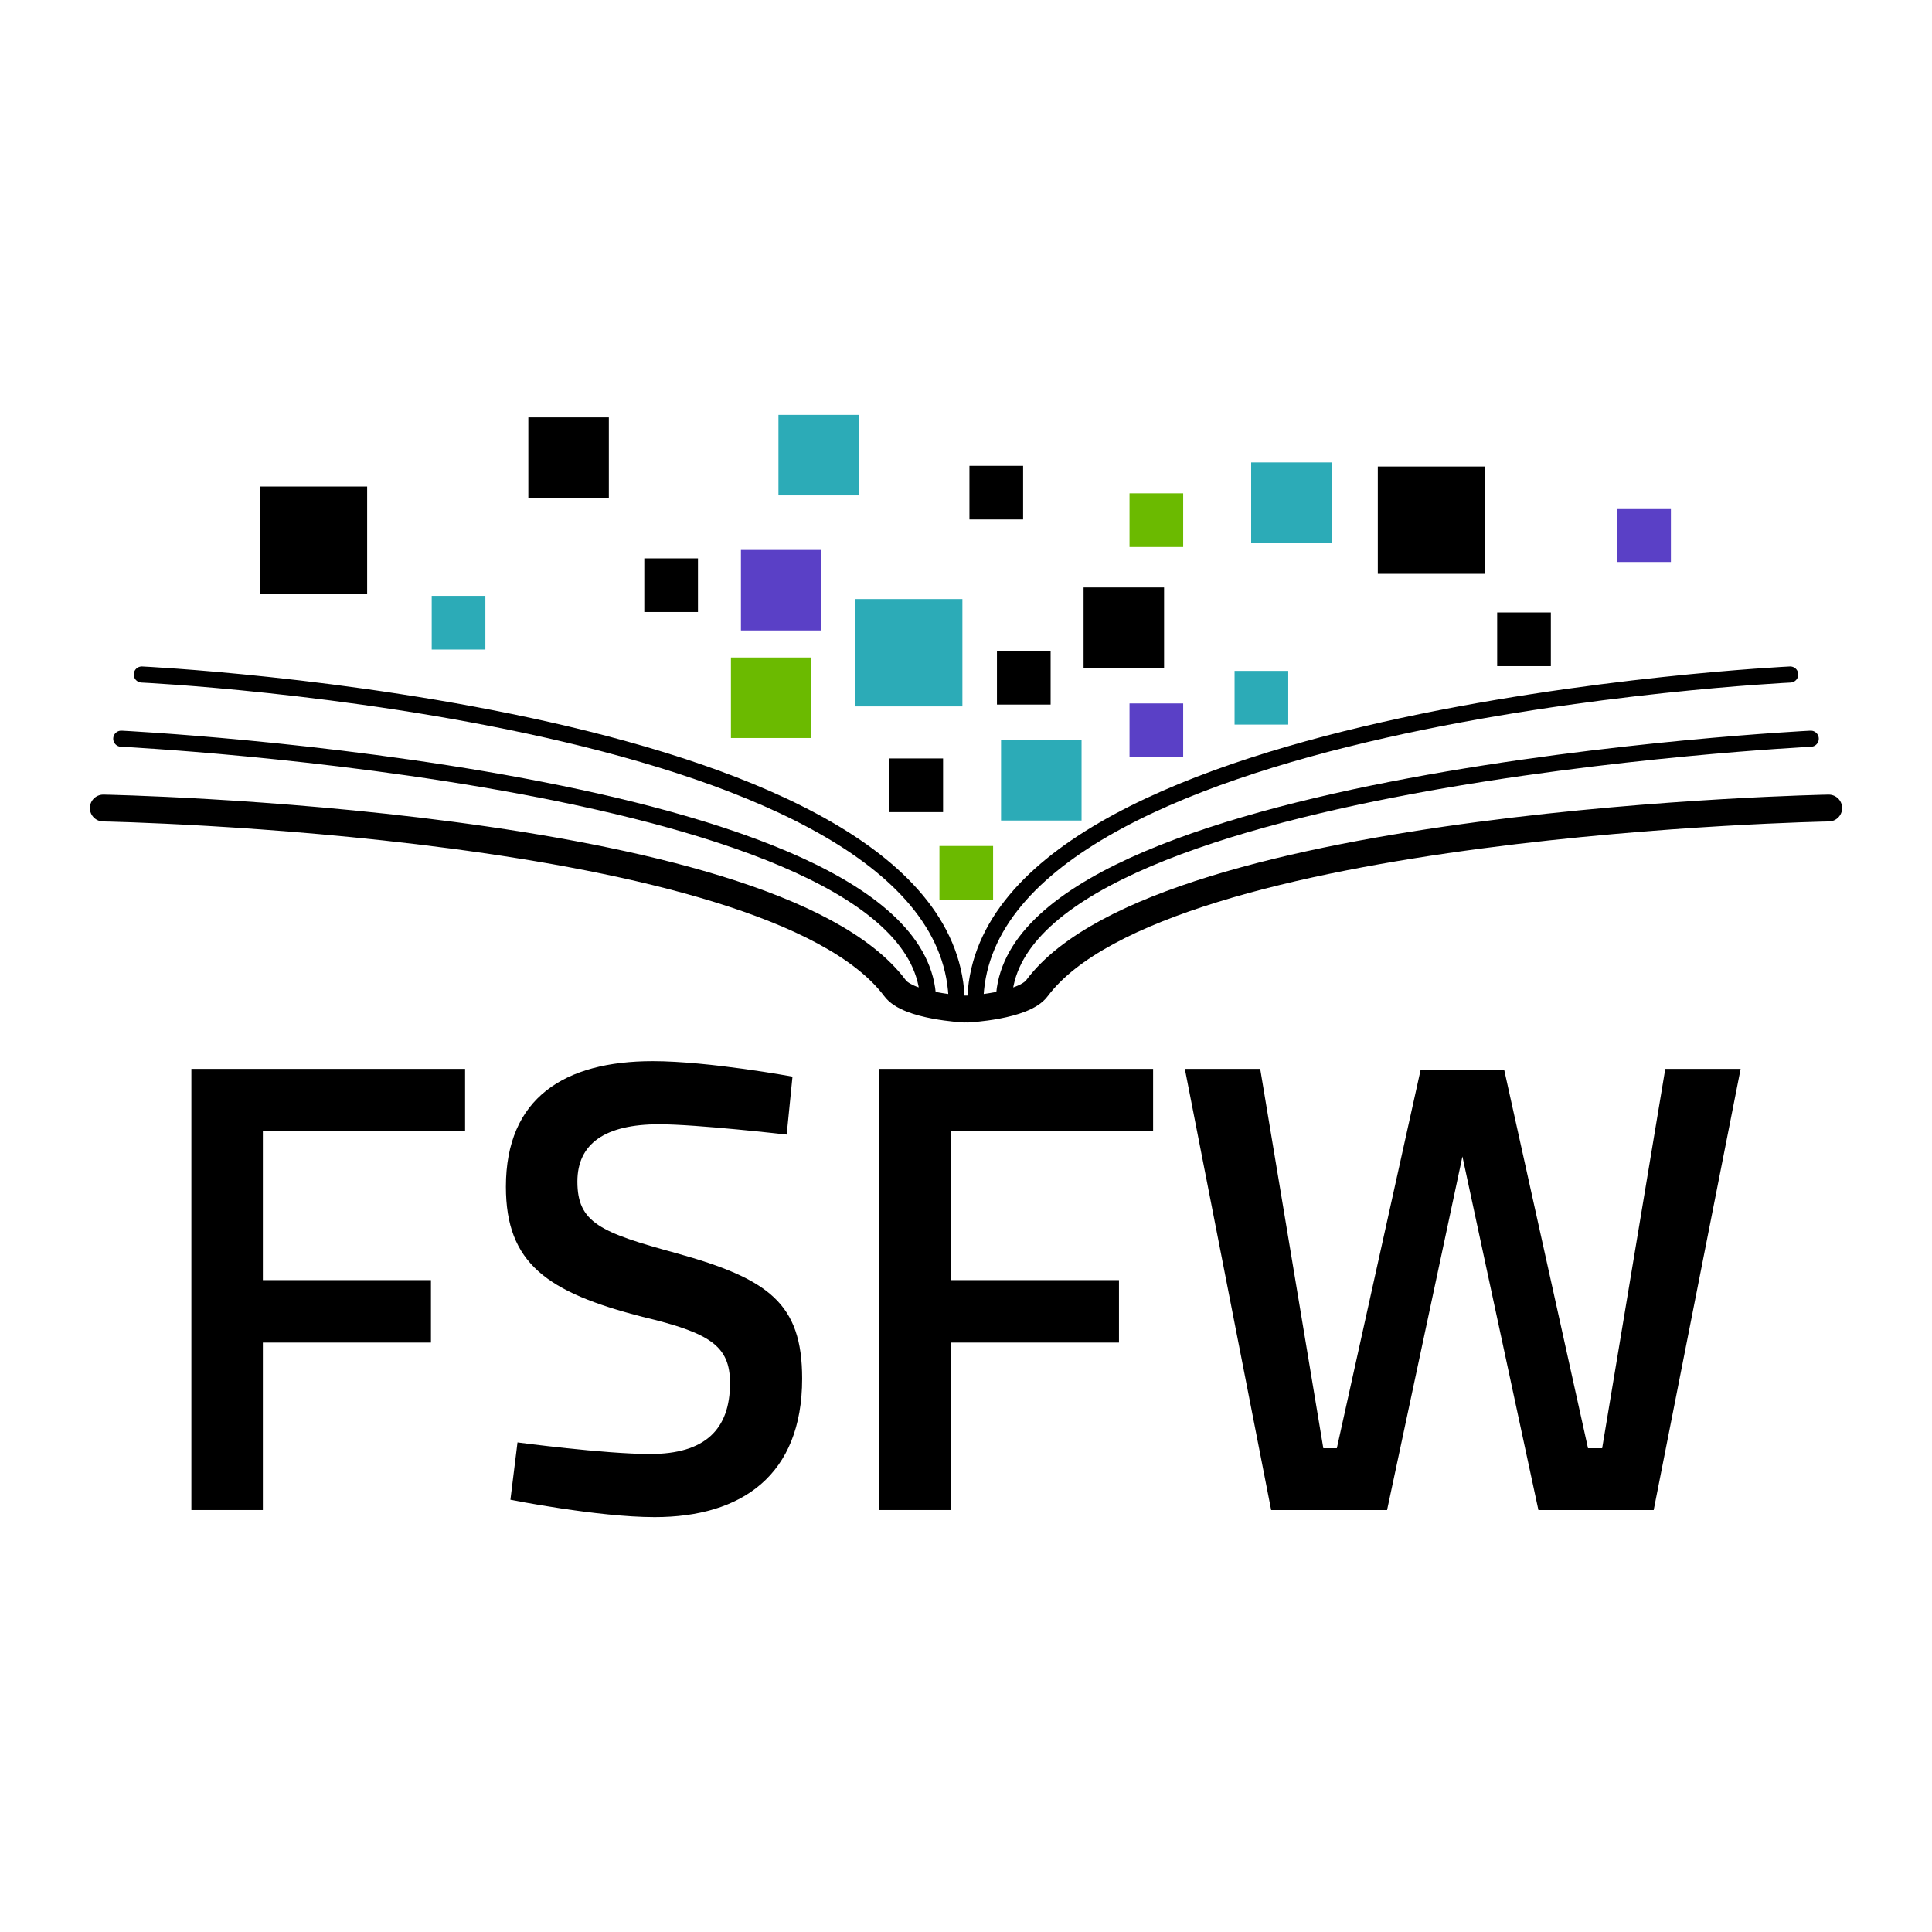
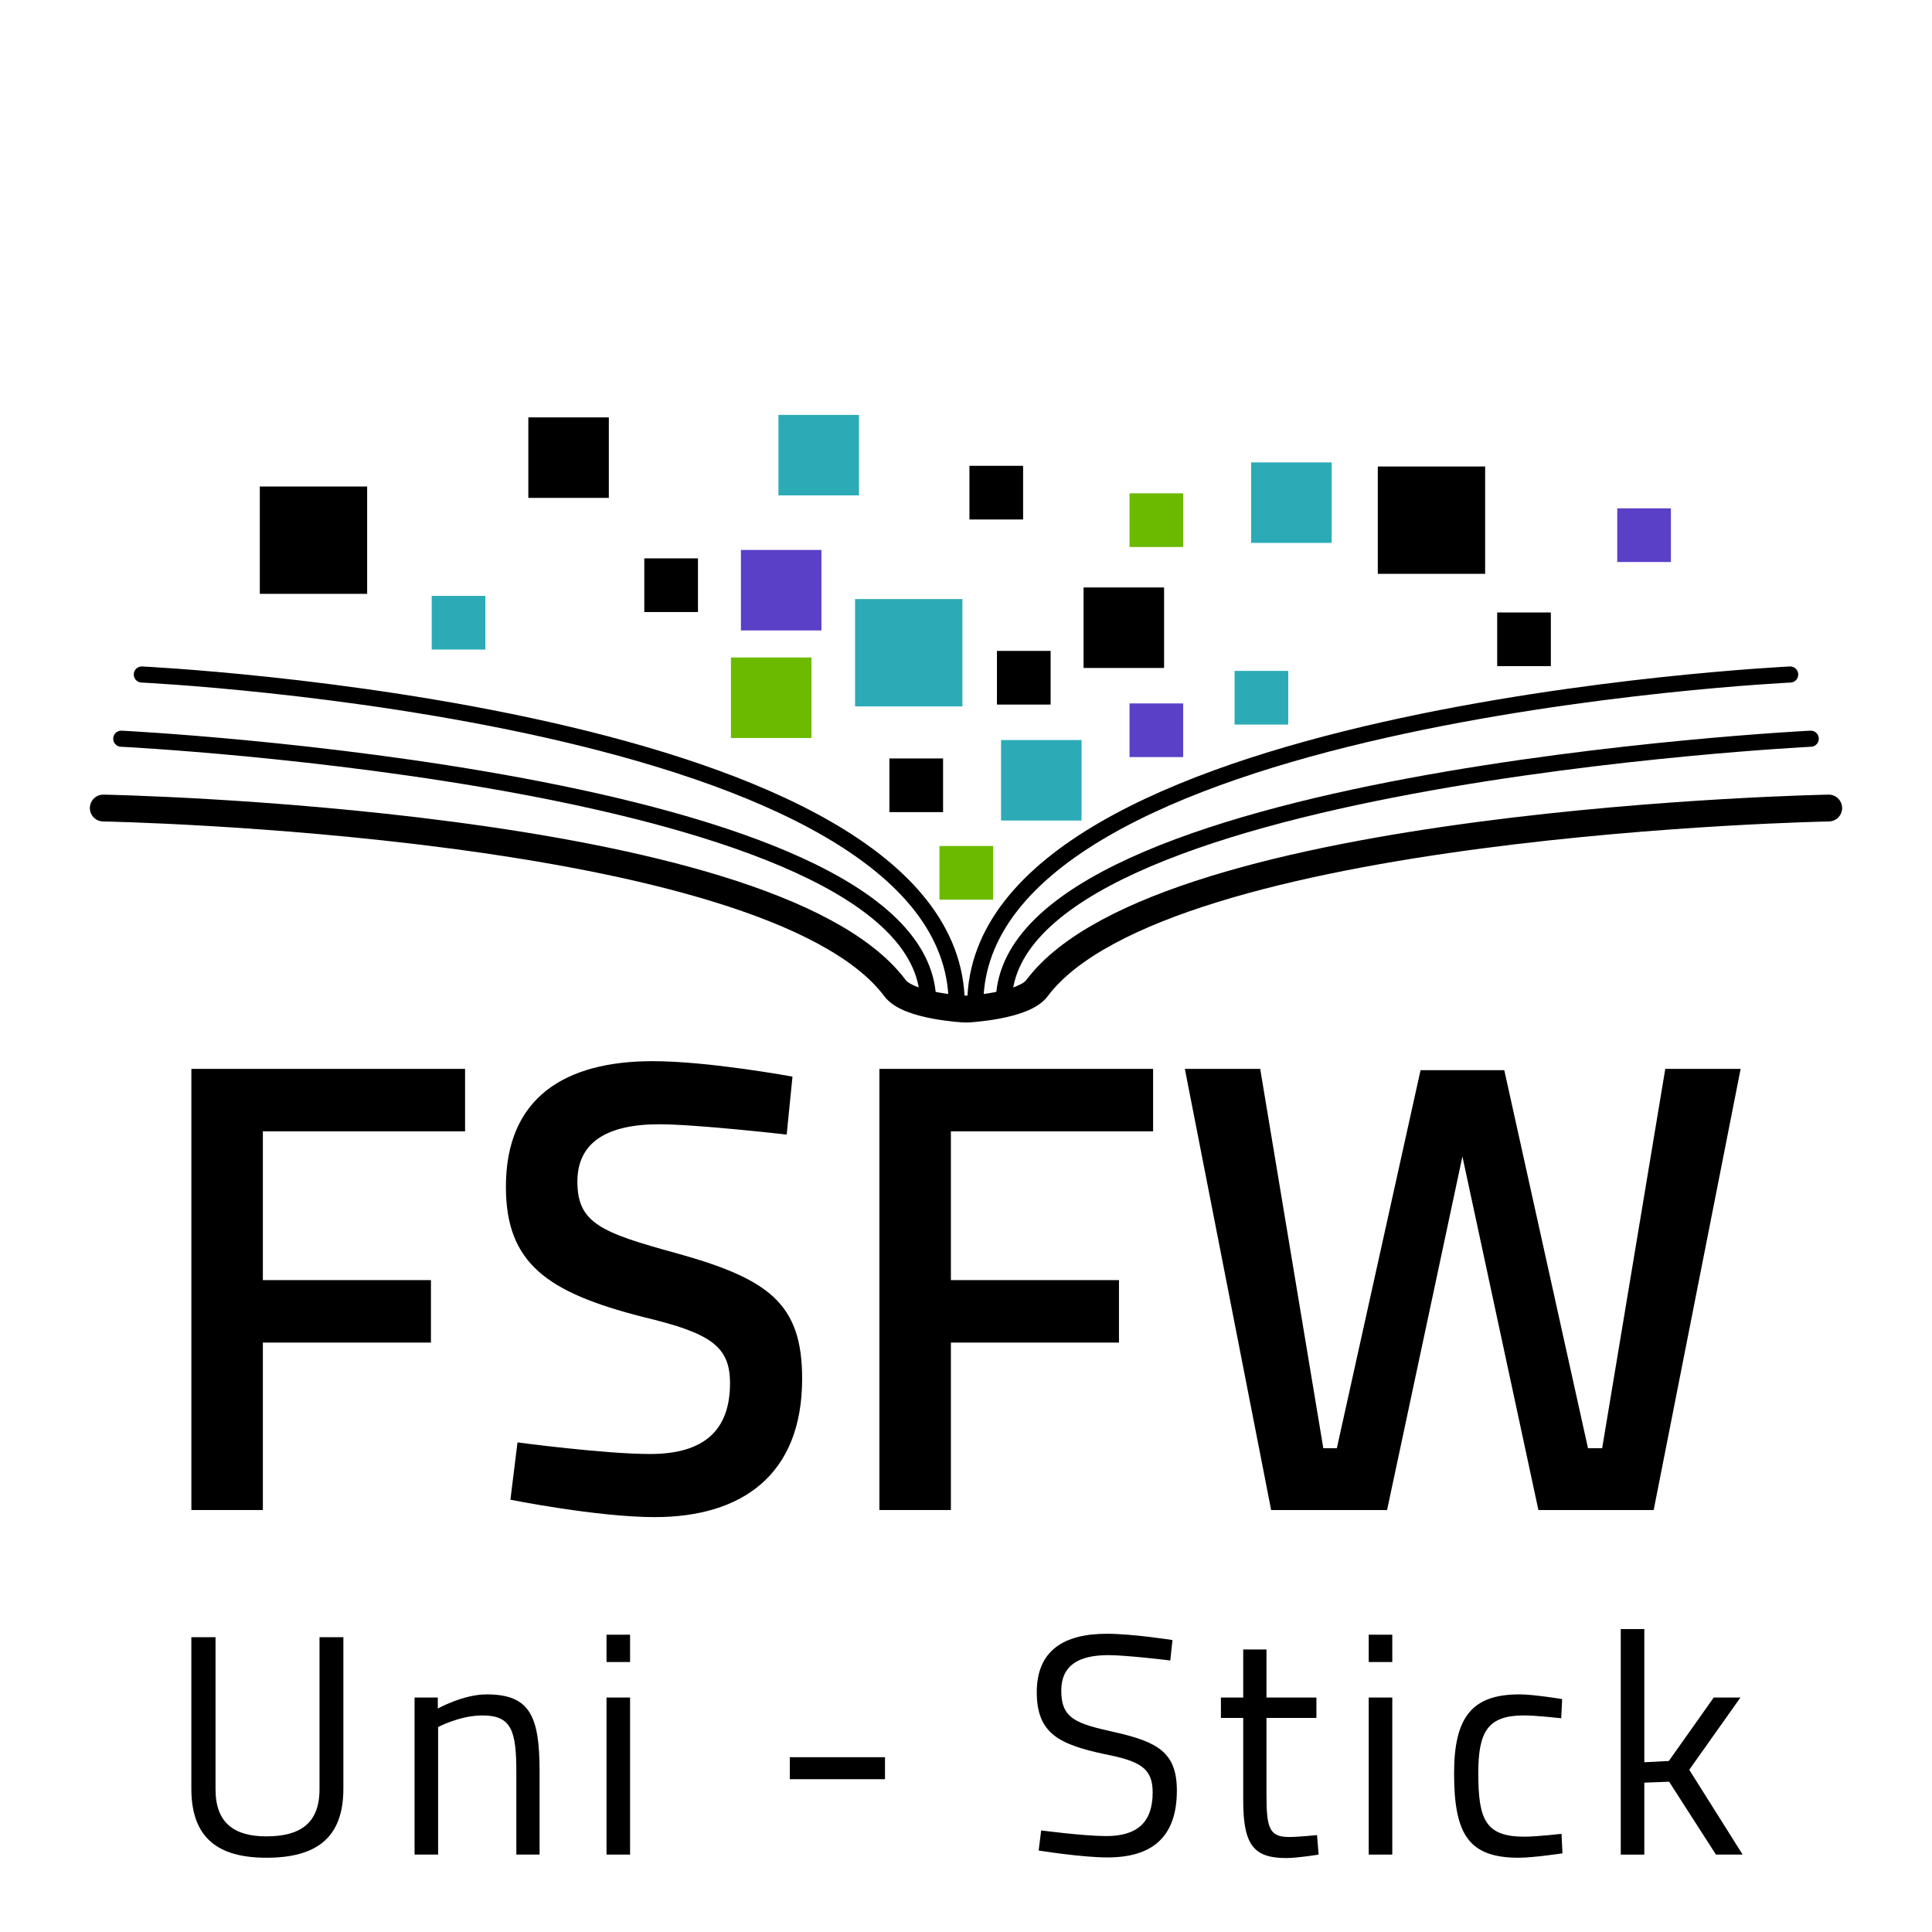
<svg xmlns="http://www.w3.org/2000/svg" xmlns:xlink="http://www.w3.org/1999/xlink" width="50.8mm" height="50.8mm" viewBox="0 0 180 180" id="svg2" version="1.1">
  <defs id="defs4" />
  <g transform="translate(-238.0769,-827.2141)" id="g4388">
    <g transform="translate(-32.61918,261.8653)" id="g5426-6-7">
      <g transform="translate(65.96279,46.88701)" id="g5892-2-6-5">
        <path id="path5894-4-0-6" d="m 214.356,593.745 c 0,0 62.022,1.151 73.749,16.76 1.232,1.706 6.491,1.97 6.491,1.97" style="fill:none;fill-rule:evenodd;stroke:#000000;stroke-width:2.5;stroke-linecap:round;stroke-linejoin:miter;stroke-miterlimit:4;stroke-dasharray:none;stroke-opacity:1" />
        <path style="fill:none;fill-rule:evenodd;stroke:#000000;stroke-width:1.5;stroke-linecap:round;stroke-linejoin:miter;stroke-miterlimit:4;stroke-dasharray:none;stroke-opacity:1" d="m 291.203,611.548 c -0.718,-20.574 -75.172,-24.262 -75.172,-24.262" id="path5896-36-6-6" />
        <path id="path5898-2-4-1" d="m 293.869,611.927 c -0.239,-27.034 -75.924,-30.622 -75.924,-30.622" style="fill:none;fill-rule:evenodd;stroke:#000000;stroke-width:1.5;stroke-linecap:round;stroke-linejoin:miter;stroke-miterlimit:4;stroke-dasharray:none;stroke-opacity:1" />
      </g>
      <use x="0" y="0" xlink:href="#g5892-2-6-5" id="use5992-1-4-0" transform="matrix(-1,0,0,1,721.3922,2.8560018e-7)" width="100%" height="100%" />
      <rect y="644.168" x="358.221" height="5" width="5" id="rect5118-6-5-0-8-4" style="opacity:1;fill:#6bba00;fill-opacity:1;stroke:none;stroke-width:4;stroke-linecap:round;stroke-linejoin:miter;stroke-miterlimit:4;stroke-dasharray:none;stroke-opacity:1" />
      <rect y="634.296" x="363.962" height="7.5" width="7.5" id="rect5118-6-0-6-9" style="opacity:1;fill:#2cabb7;fill-opacity:1;stroke:none;stroke-width:4;stroke-linecap:round;stroke-linejoin:miter;stroke-miterlimit:4;stroke-dasharray:none;stroke-opacity:1" />
      <rect y="636.012" x="353.56" height="5" width="5" id="rect5118-6-5-6-5-7" style="opacity:1;fill:#000000;fill-opacity:1;stroke:none;stroke-width:4;stroke-linecap:round;stroke-linejoin:miter;stroke-miterlimit:4;stroke-dasharray:none;stroke-opacity:1" />
      <rect y="626.606" x="338.795" height="7.5" width="7.5" id="rect5118-6-1-2-6" style="opacity:1;fill:#6bba00;fill-opacity:1;stroke:none;stroke-width:4;stroke-linecap:round;stroke-linejoin:miter;stroke-miterlimit:4;stroke-dasharray:none;stroke-opacity:1" />
      <rect y="621.162" x="350.361" height="10" width="10" id="rect5118-0-4-4" style="opacity:1;fill:#2cabb7;fill-opacity:1;stroke:none;stroke-width:4;stroke-linecap:round;stroke-linejoin:miter;stroke-miterlimit:4;stroke-dasharray:none;stroke-opacity:1" />
      <rect y="625.992" x="363.58" height="5" width="5" id="rect5118-6-5-8-3-1" style="opacity:1;fill:#000000;fill-opacity:1;stroke:none;stroke-width:4;stroke-linecap:round;stroke-linejoin:miter;stroke-miterlimit:4;stroke-dasharray:none;stroke-opacity:1" />
      <rect y="630.885" x="375.931" height="5" width="5" id="rect5118-6-5-4-1-8" style="opacity:1;fill:#5a40c6;fill-opacity:1;stroke:none;stroke-width:4;stroke-linecap:round;stroke-linejoin:miter;stroke-miterlimit:4;stroke-dasharray:none;stroke-opacity:1" />
      <rect y="620.081" x="371.651" height="7.5" width="7.5" id="rect5118-6-9-8-4" style="opacity:1;fill:#000000;fill-opacity:1;stroke:none;stroke-width:4;stroke-linecap:round;stroke-linejoin:miter;stroke-miterlimit:4;stroke-dasharray:none;stroke-opacity:1" />
      <rect y="627.856" x="385.718" height="5" width="5" id="rect5118-6-5-2-1-2" style="opacity:1;fill:#2cabb7;fill-opacity:1;stroke:none;stroke-width:4;stroke-linecap:round;stroke-linejoin:miter;stroke-miterlimit:4;stroke-dasharray:none;stroke-opacity:1" />
      <rect y="610.676" x="294.902" height="10" width="10" id="rect5118-04-7-7" style="opacity:1;fill:#000000;fill-opacity:1;stroke:none;stroke-width:4;stroke-linecap:round;stroke-linejoin:miter;stroke-miterlimit:4;stroke-dasharray:none;stroke-opacity:1" />
      <rect y="620.865" x="310.917" height="5" width="5" id="rect5118-6-5-66-8-2" style="opacity:1;fill:#2cabb7;fill-opacity:1;stroke:none;stroke-width:4;stroke-linecap:round;stroke-linejoin:miter;stroke-miterlimit:4;stroke-dasharray:none;stroke-opacity:1" />
      <rect y="617.37" x="330.724" height="5" width="5" id="rect5118-6-5-9-7-1" style="opacity:1;fill:#000000;fill-opacity:1;stroke:none;stroke-width:4;stroke-linecap:round;stroke-linejoin:miter;stroke-miterlimit:4;stroke-dasharray:none;stroke-opacity:1" />
      <rect y="604.236" x="319.92" height="7.5" width="7.5" id="rect5118-6-3-5-4" style="opacity:1;fill:#000000;fill-opacity:1;stroke:none;stroke-width:4;stroke-linecap:round;stroke-linejoin:miter;stroke-miterlimit:4;stroke-dasharray:none;stroke-opacity:1" />
      <rect y="604.003" x="343.222" height="7.5" width="7.5" id="rect5118-6-55-9-1" style="opacity:1;fill:#2cabb7;fill-opacity:1;stroke:none;stroke-width:4;stroke-linecap:round;stroke-linejoin:miter;stroke-miterlimit:4;stroke-dasharray:none;stroke-opacity:1" />
      <rect y="608.748" x="361.017" height="5" width="5" id="rect5118-6-5-86-5-6" style="opacity:1;fill:#000000;fill-opacity:1;stroke:none;stroke-width:4;stroke-linecap:round;stroke-linejoin:miter;stroke-miterlimit:4;stroke-dasharray:none;stroke-opacity:1" />
      <rect y="608.811" x="399.063" height="10" width="10" id="rect5118-8-1-5" style="opacity:1;fill:#000000;fill-opacity:1;stroke:none;stroke-width:4;stroke-linecap:round;stroke-linejoin:miter;stroke-miterlimit:4;stroke-dasharray:none;stroke-opacity:1" />
      <rect y="611.311" x="375.931" height="5" width="5" id="rect5118-6-5-1-5-8" style="opacity:1;fill:#6bba00;fill-opacity:1;stroke:none;stroke-width:4;stroke-linecap:round;stroke-linejoin:miter;stroke-miterlimit:4;stroke-dasharray:none;stroke-opacity:1" />
      <rect y="622.411" x="410.185" height="5" width="5" id="rect5118-6-5-84-7-5" style="opacity:1;fill:#000000;fill-opacity:1;stroke:none;stroke-width:4;stroke-linecap:round;stroke-linejoin:miter;stroke-miterlimit:4;stroke-dasharray:none;stroke-opacity:1" />
      <rect y="612.709" x="421.37" height="5" width="5" id="rect5118-6-5-62-2-9" style="opacity:1;fill:#5a40c6;fill-opacity:1;stroke:none;stroke-width:4;stroke-linecap:round;stroke-linejoin:miter;stroke-miterlimit:4;stroke-dasharray:none;stroke-opacity:1" />
      <rect y="616.586" x="339.727" height="7.5" width="7.5" id="rect5118-6-8-6-4" style="opacity:1;fill:#5a40c6;fill-opacity:1;stroke:none;stroke-width:4;stroke-linecap:round;stroke-linejoin:miter;stroke-miterlimit:4;stroke-dasharray:none;stroke-opacity:1" />
      <rect y="608.43" x="387.264" height="7.5" width="7.5" id="rect5118-6-80-0-7" style="opacity:1;fill:#2cabb7;fill-opacity:1;stroke:none;stroke-width:4;stroke-linecap:round;stroke-linejoin:miter;stroke-miterlimit:4;stroke-dasharray:none;stroke-opacity:1" />
    </g>
    <g id="text5950-5-5-8" style="font-style:normal;font-variant:normal;font-weight:600;font-stretch:normal;font-size:60px;line-height:90%;font-family:Titillium;-inkscape-font-specification:'Titillium Semi-Bold';text-align:start;letter-spacing:0px;word-spacing:0px;writing-mode:lr-tb;text-anchor:start;fill:#000000;fill-opacity:1;stroke:none;stroke-width:1px;stroke-linecap:butt;stroke-linejoin:miter;stroke-opacity:1">
      <path id="path3561" style="font-style:normal;font-variant:normal;font-weight:600;font-stretch:normal;font-size:60px;font-family:Titillium;-inkscape-font-specification:'Titillium Semi-Bold'" d="m 255.907,967.9 6.66,0 0,-15.6 15.66,0 0,-5.82 -15.66,0 0,-13.86 18.84,0 0,-5.82 -25.5,0 0,41.1 z" />
      <path id="path3563" style="font-style:normal;font-variant:normal;font-weight:600;font-stretch:normal;font-size:60px;font-family:Titillium;-inkscape-font-specification:'Titillium Semi-Bold'" d="m 311.911,927.52 c 0,0 -7.8,-1.44 -13.02,-1.44 -8.22,0 -13.68,3.42 -13.68,11.7 0,7.14 3.84,9.84 12.72,12.12 6.3,1.5 8.16,2.7 8.16,6.18 0,4.32 -2.34,6.6 -7.44,6.6 -4.26,0 -12.36,-1.08 -12.36,-1.08 l -0.66,5.34 c 0,0 8.1,1.62 13.44,1.62 8.1,0 13.74,-3.9 13.74,-12.9 0,-7.02 -3.12,-9.3 -11.76,-11.7 -7.02,-1.92 -9.18,-2.82 -9.18,-6.66 0,-3.54 2.58,-5.34 7.62,-5.34 3.48,0 11.88,0.96 11.88,0.96 l 0.54,-5.4 z" />
      <path id="path3565" style="font-style:normal;font-variant:normal;font-weight:600;font-stretch:normal;font-size:60px;font-family:Titillium;-inkscape-font-specification:'Titillium Semi-Bold'" d="m 320.009,967.9 6.66,0 0,-15.6 15.66,0 0,-5.82 -15.66,0 0,-13.86 18.84,0 0,-5.82 -25.5,0 0,41.1 z" />
      <path id="path3567" style="font-style:normal;font-variant:normal;font-weight:600;font-stretch:normal;font-size:60px;font-family:Titillium;-inkscape-font-specification:'Titillium Semi-Bold'" d="m 348.467,926.8 8.04,41.1 10.8,0 7.02,-32.94 7.08,32.94 10.74,0 8.1,-41.1 -7.02,0 -5.88,35.34 -1.32,0 -7.8,-35.22 -7.8,0 -7.8,35.22 -1.26,0 -5.88,-35.34 -7.02,0 z" />
    </g>
  </g>
+   <g style="font-size:29.267px;font-style:normal;font-variant:normal;font-weight:normal;font-stretch:normal;line-height:125%;letter-spacing:2.166px;word-spacing:0px;fill:#000000;fill-opacity:1;stroke:none;font-family:Titillium;-inkscape-font-specification:Titillium" id="text3014">
+     <path d="m 20.081,166.7 0,-14.165 -2.254,0 0,14.107 c 0,4.653 2.546,6.439 6.995,6.439 4.624,0 7.17,-1.815 7.17,-6.439 l 0,-14.107 -2.224,0 0,14.165 c 0,3.161 -1.785,4.39 -4.946,4.39 -2.985,0 -4.741,-1.229 -4.741,-4.39" style="" id="path3029" />
+     <path d="m 40.818,172.788 0,-11.882 c 0,0 2.019,-1.083 4.127,-1.083 2.722,0 3.161,1.434 3.161,5.297 l 0,7.668 2.166,0 0,-7.726 c 0,-5.209 -0.907,-7.2 -4.946,-7.2 -2.166,0 -4.536,1.317 -4.536,1.317 l 0,-1.024 -2.166,0 0,14.633 2.195,0" style="" id="path3031" />
+     <path d="m 56.508,172.788 2.195,0 0,-14.633 -2.195,0 0,14.633 m 0,-17.941 2.195,0 0,-2.546 -2.195,0 0,2.546" style="" id="path3033" />
+     <path d="m 73.584,165.764 8.868,0 0,-2.049 -8.868,0 0,2.049" style="" id="path3035" />
+     <path d="m 109.236,152.799 c 0,0 -3.717,-0.585 -6.117,-0.585 -3.951,0 -6.526,1.522 -6.526,5.444 0,3.863 2.107,4.858 6.292,5.766 3.307,0.644 4.507,1.288 4.507,3.571 0,2.81 -1.463,4.068 -4.331,4.068 -2.078,0 -6.058,-0.527 -6.058,-0.527 l -0.234,1.873 c 0,0 4.01,0.644 6.409,0.644 4.01,0 6.468,-1.756 6.468,-6.234 0,-3.541 -1.785,-4.536 -5.824,-5.444 -3.541,-0.79 -4.946,-1.229 -4.946,-3.863 0,-2.283 1.522,-3.307 4.39,-3.307 1.697,0 5.766,0.498 5.766,0.498 l 0.205,-1.902" style="" id="path3037" />
+     <path d="m 122.647,160.057 0,-1.902 -4.653,0 0,-4.478 -2.166,0 0,4.478 -2.078,0 0,1.902 2.078,0 0,7.697 c 0,4.214 1.024,5.356 4.039,5.356 1.024,0 2.985,-0.322 2.985,-0.322 l -0.146,-1.815 c 0,0 -1.785,0.176 -2.605,0.176 -1.902,0 -2.107,-0.907 -2.107,-4.097 l 0,-6.995 4.653,0" style="" id="path3039" />
+     <path d="m 127.521,172.788 2.195,0 0,-14.633 -2.195,0 0,14.633 m 0,-17.941 2.195,0 0,-2.546 -2.195,0 0,2.546" style="" id="path3041" />
+     <path d="m 141.562,157.862 c -4.361,0 -6.088,2.049 -6.088,7.346 0,5.736 1.376,7.873 6.029,7.873 1.346,0 4.068,-0.41 4.068,-0.41 l -0.088,-1.815 c 0,0 -2.341,0.263 -3.453,0.263 -3.629,0 -4.302,-1.58 -4.302,-5.912 0,-3.922 0.907,-5.385 4.273,-5.385 1.112,0 3.453,0.263 3.453,0.263 l 0.088,-1.785 c 0,0 -2.634,-0.439 -3.98,-0.439" style="" id="path3043" />
+     <path d="m 153.197,172.788 0,-6.702 2.312,-0.088 4.361,6.79 2.488,0 -4.975,-7.902 4.77,-6.731 -2.488,0 -4.185,5.912 -2.283,0.117 0,-12.409 -2.195,0 0,21.014 2.195,0" style="" id="path3045" />
+   </g>
</svg>
